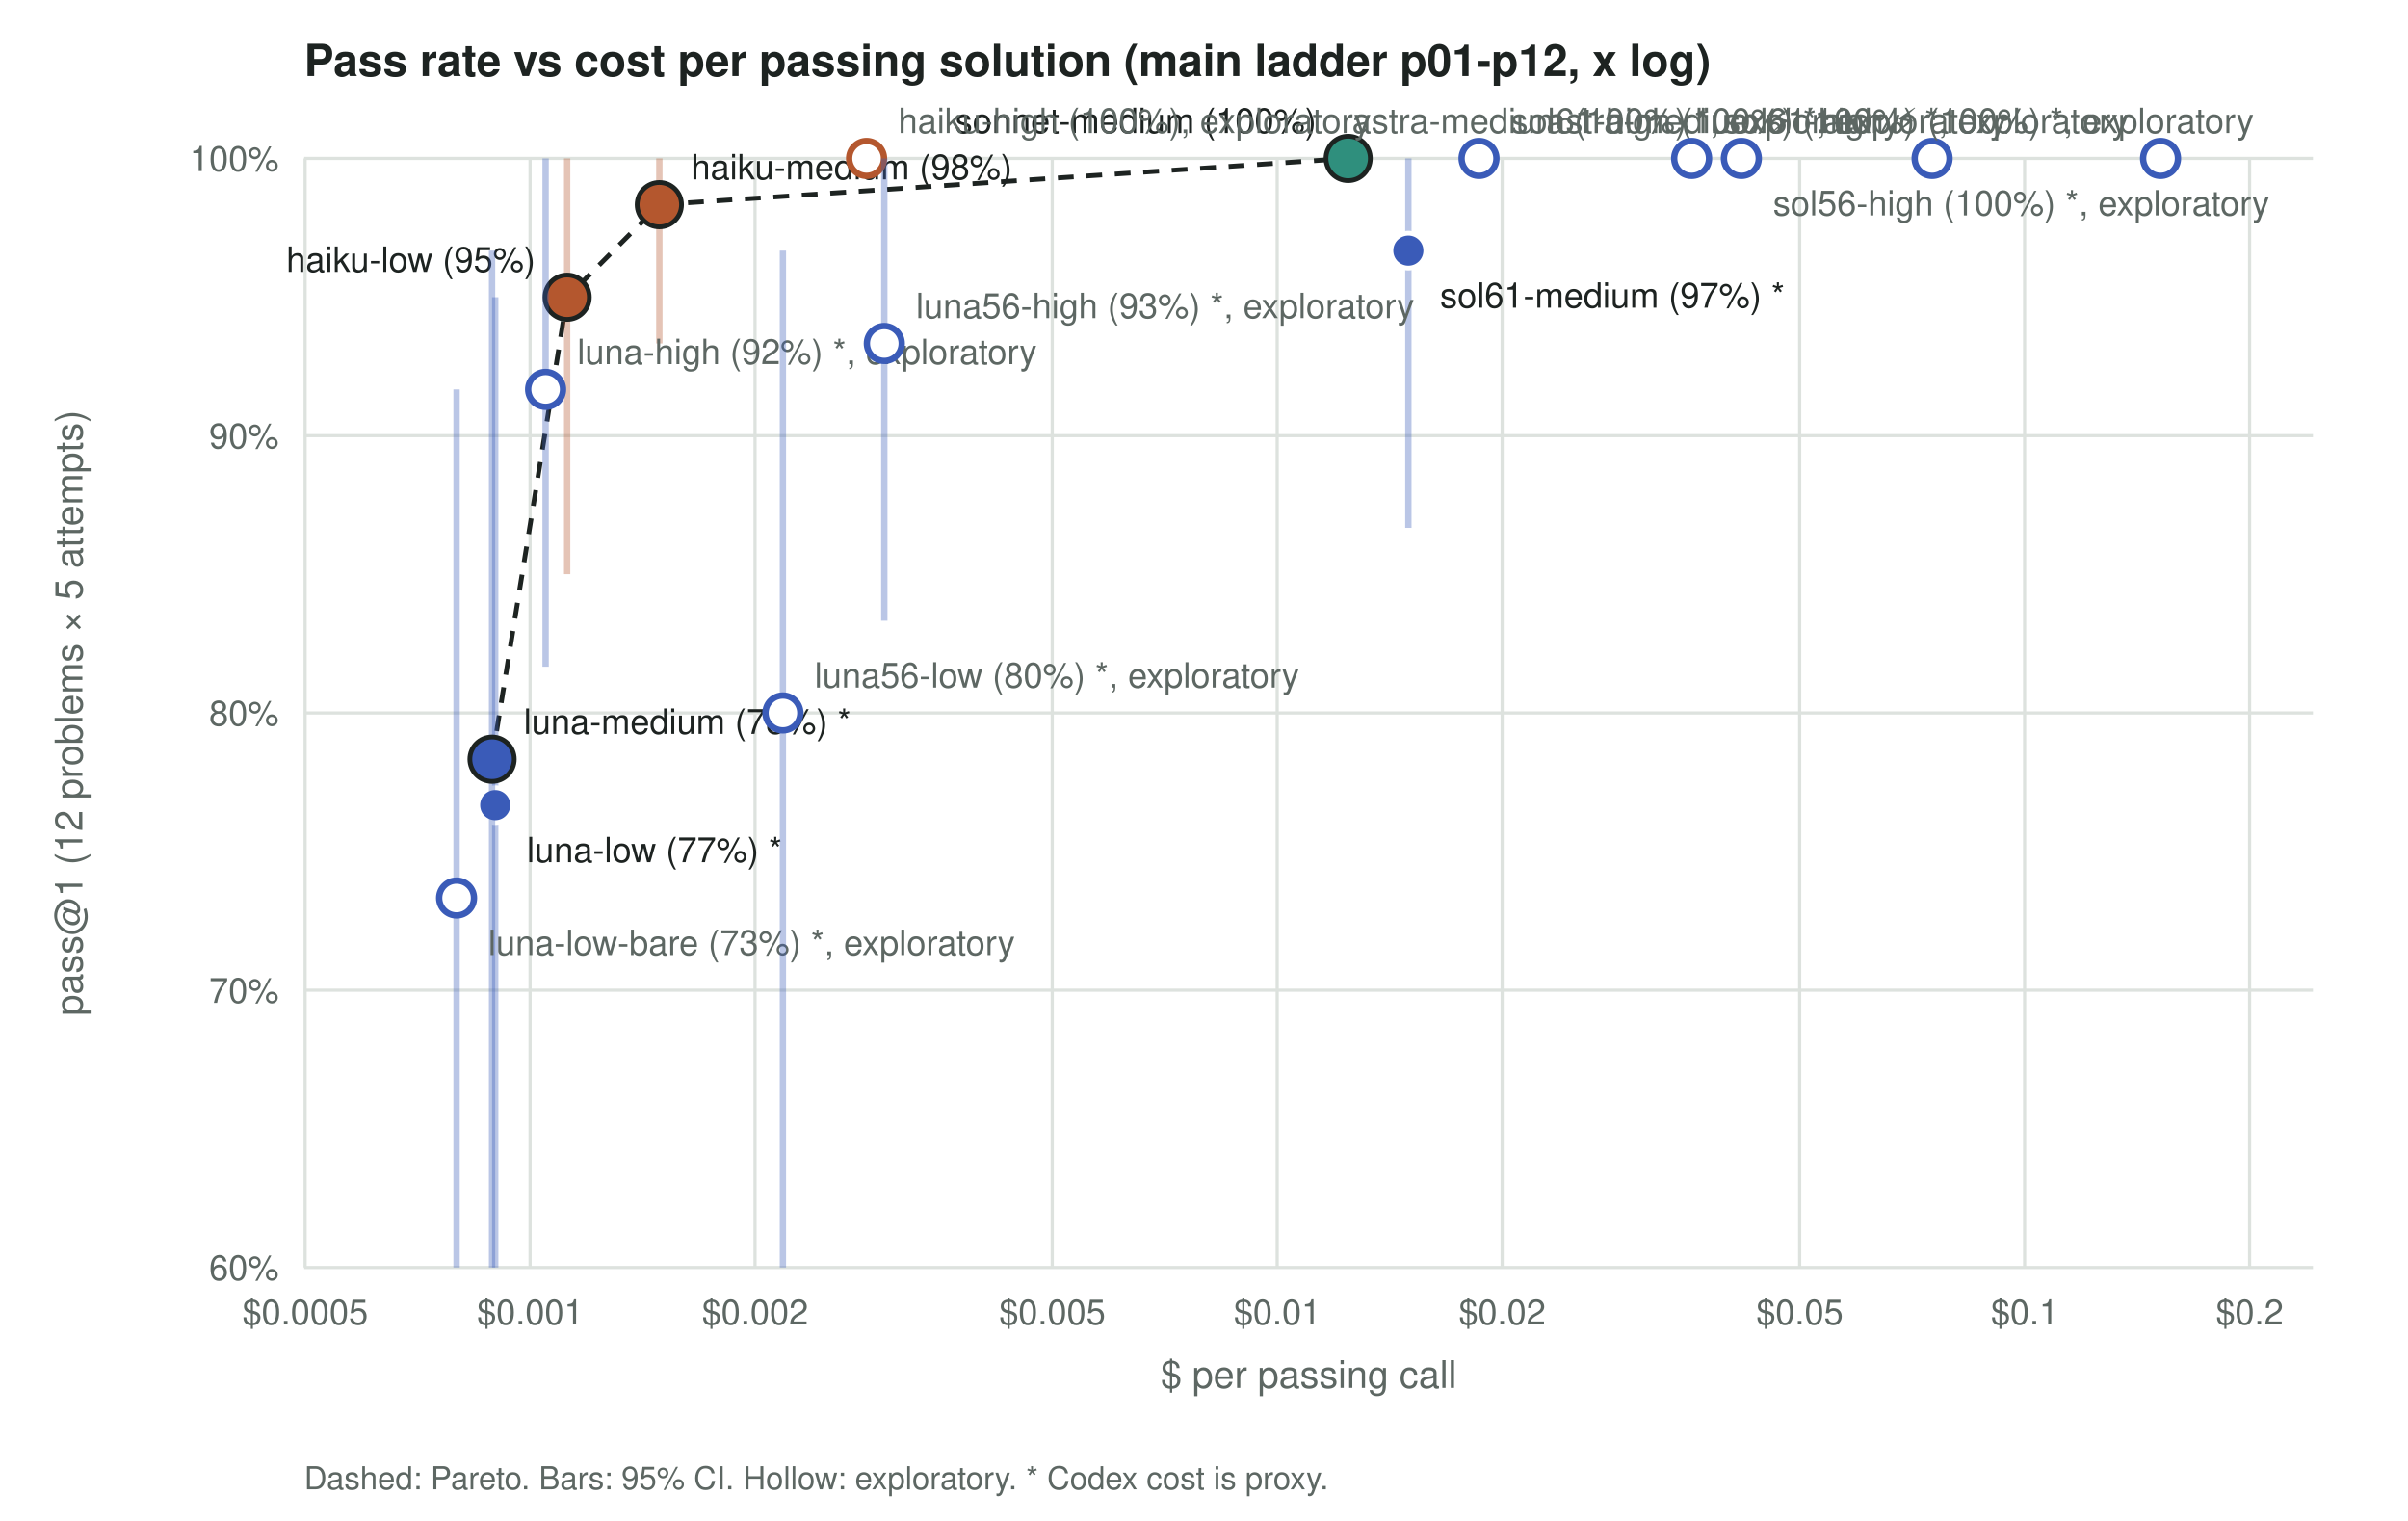
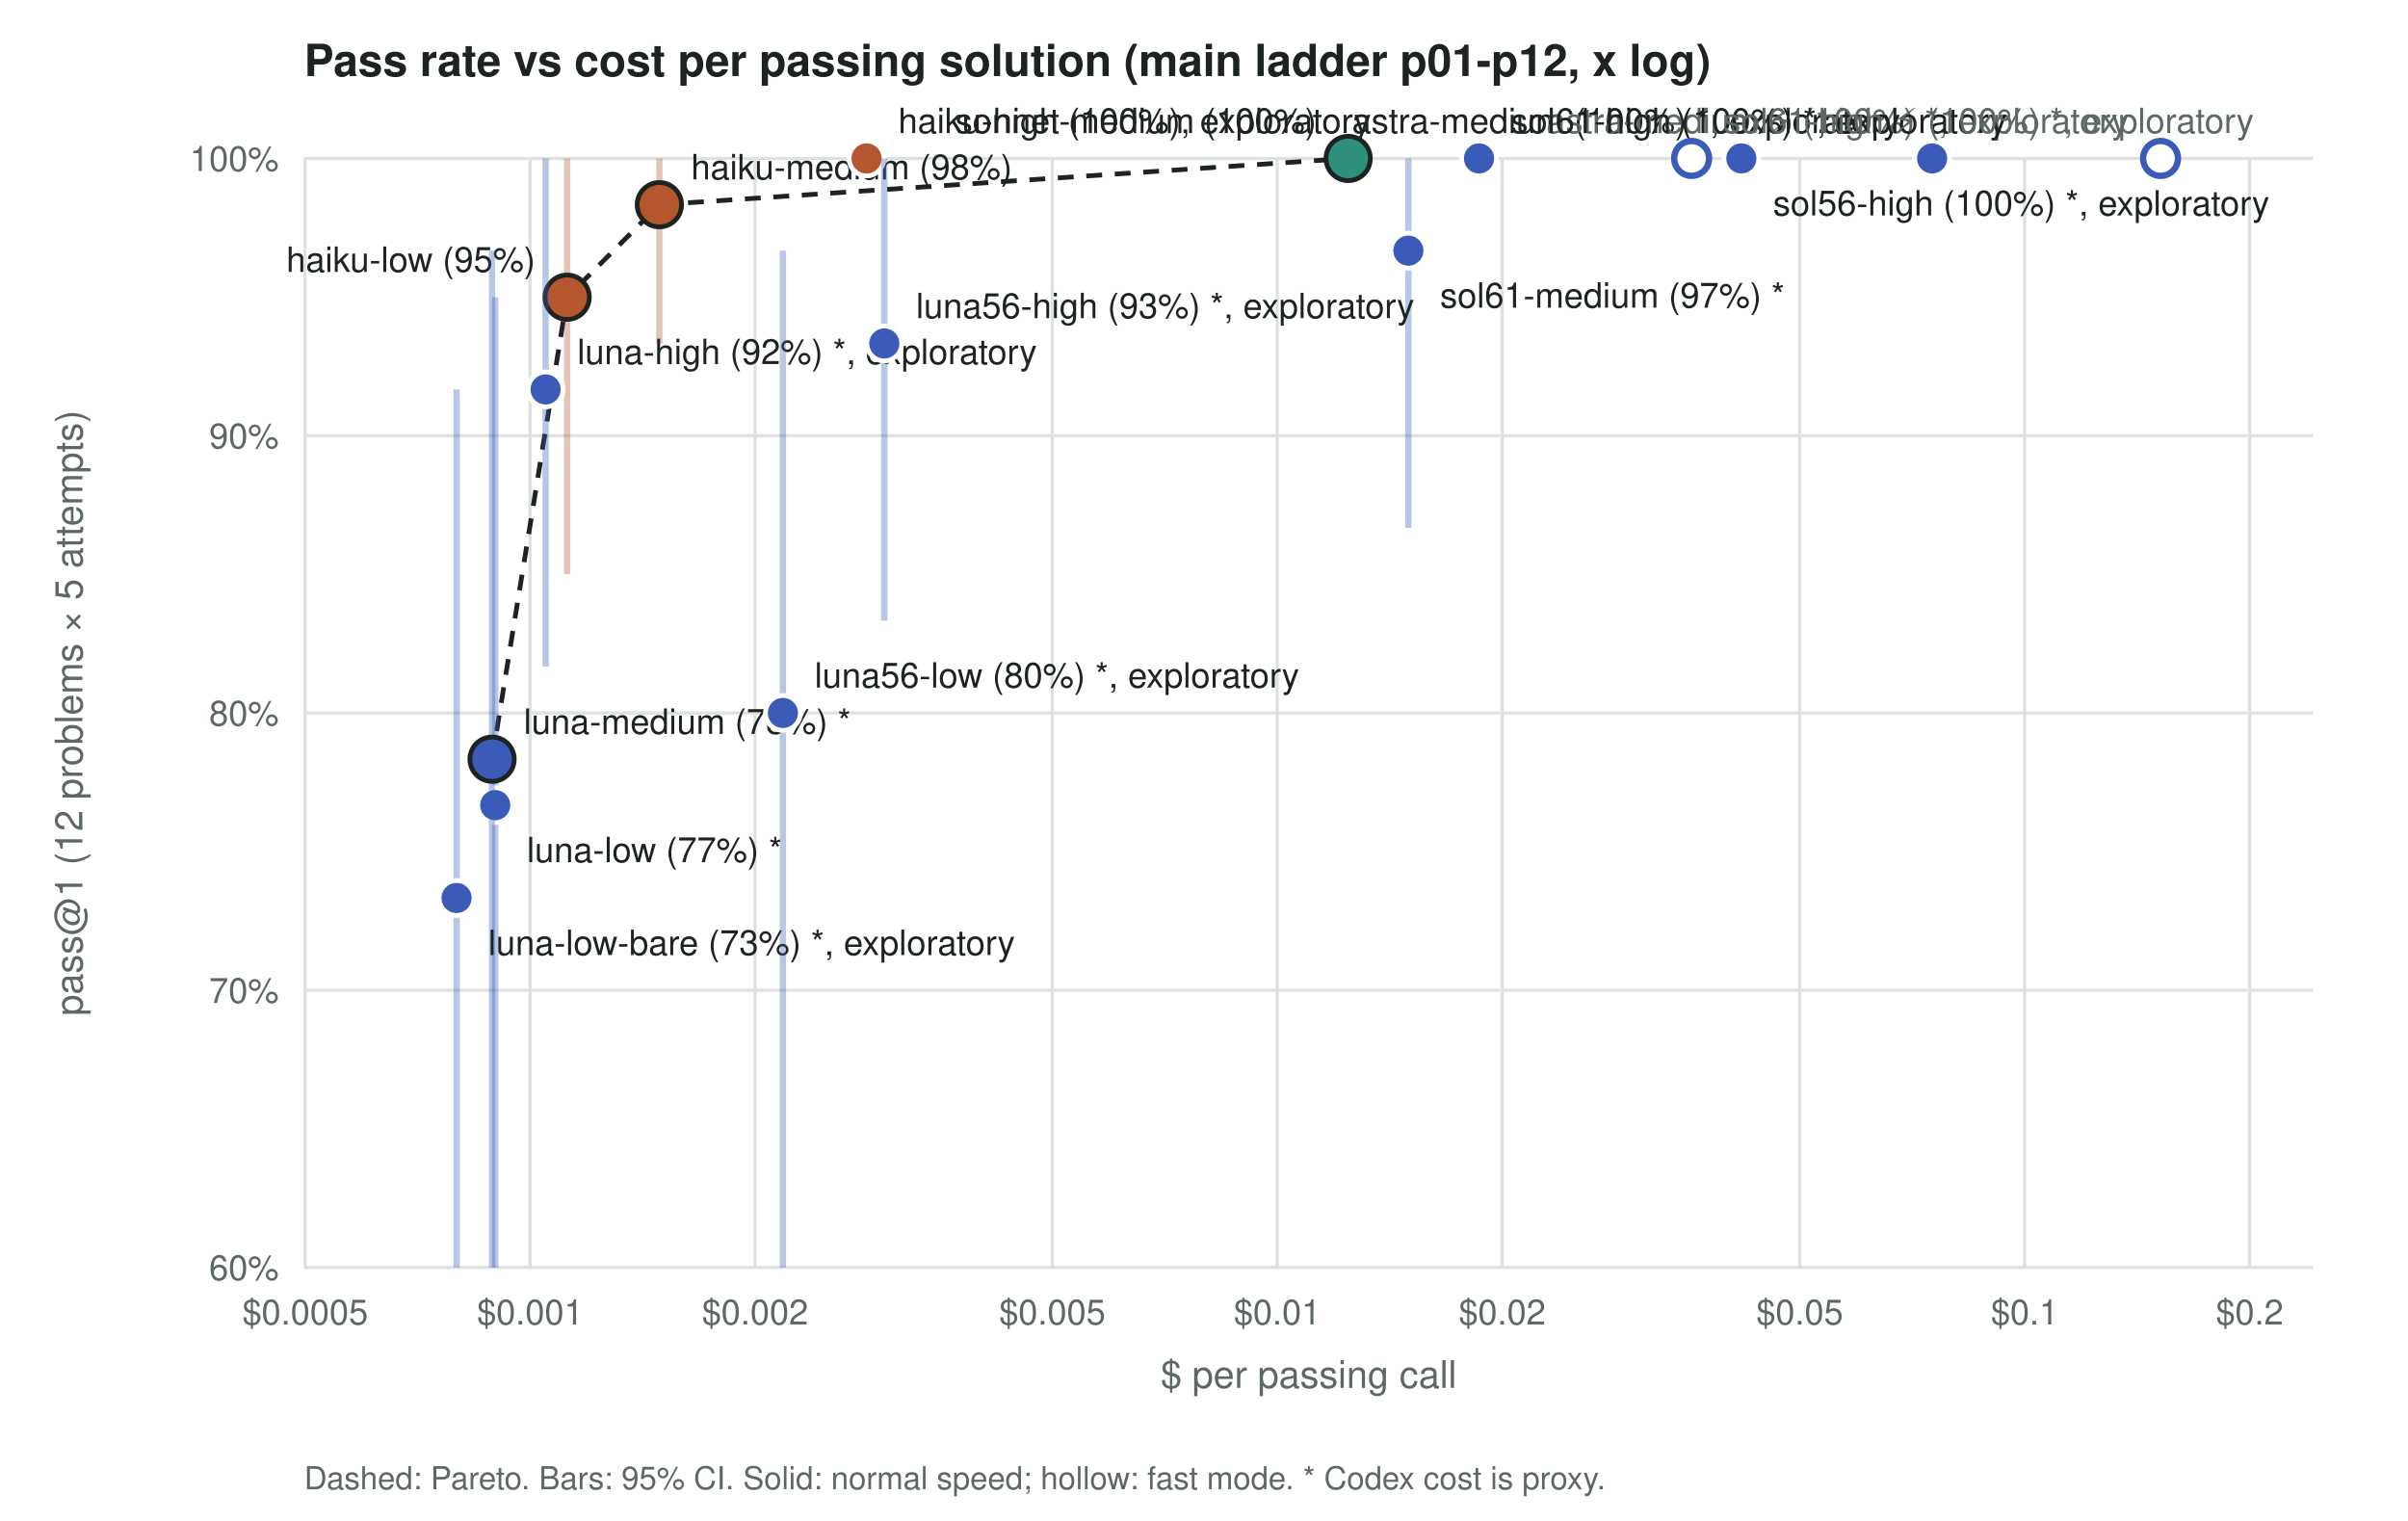
<svg xmlns="http://www.w3.org/2000/svg" viewBox="0 0 760 480" width="760" height="480" font-family="Hanken Grotesk, -apple-system, Segoe UI, Helvetica, Arial, sans-serif" font-size="12">
  <rect width="760" height="480" fill="var(--panel,#ffffff)" />
  <text x="96.0" y="24.0" font-size="14" text-anchor="start" style="fill:var(--fg,#1d2321)" font-weight="600">Pass rate vs cost per passing solution (main ladder p01-p12, x log)</text>
  <line x1="96" x2="730" y1="400.0" y2="400.0" stroke="var(--line,#dde2de)" />
  <text x="88.0" y="404.0" font-size="11" text-anchor="end" style="fill:var(--muted,#5d6763)" font-weight="normal">60%</text>
  <line x1="96" x2="730" y1="312.5" y2="312.5" stroke="var(--line,#dde2de)" />
  <text x="88.0" y="316.5" font-size="11" text-anchor="end" style="fill:var(--muted,#5d6763)" font-weight="normal">70%</text>
  <line x1="96" x2="730" y1="225.0" y2="225.0" stroke="var(--line,#dde2de)" />
  <text x="88.0" y="229.0" font-size="11" text-anchor="end" style="fill:var(--muted,#5d6763)" font-weight="normal">80%</text>
  <line x1="96" x2="730" y1="137.5" y2="137.5" stroke="var(--line,#dde2de)" />
  <text x="88.0" y="141.5" font-size="11" text-anchor="end" style="fill:var(--muted,#5d6763)" font-weight="normal">90%</text>
  <line x1="96" x2="730" y1="50.0" y2="50.0" stroke="var(--line,#dde2de)" />
  <text x="88.0" y="54.0" font-size="11" text-anchor="end" style="fill:var(--muted,#5d6763)" font-weight="normal">100%</text>
  <line x1="96.3" x2="96.3" y1="50" y2="400" stroke="var(--line,#dde2de)" />
  <text x="96.3" y="418.0" font-size="11" text-anchor="middle" style="fill:var(--muted,#5d6763)" font-weight="normal">$0.0005</text>
  <line x1="167.3" x2="167.3" y1="50" y2="400" stroke="var(--line,#dde2de)" />
  <text x="167.3" y="418.0" font-size="11" text-anchor="middle" style="fill:var(--muted,#5d6763)" font-weight="normal">$0.001</text>
  <line x1="238.3" x2="238.3" y1="50" y2="400" stroke="var(--line,#dde2de)" />
  <text x="238.3" y="418.0" font-size="11" text-anchor="middle" style="fill:var(--muted,#5d6763)" font-weight="normal">$0.002</text>
  <line x1="332.1" x2="332.1" y1="50" y2="400" stroke="var(--line,#dde2de)" />
  <text x="332.1" y="418.0" font-size="11" text-anchor="middle" style="fill:var(--muted,#5d6763)" font-weight="normal">$0.005</text>
  <line x1="403.1" x2="403.1" y1="50" y2="400" stroke="var(--line,#dde2de)" />
  <text x="403.1" y="418.0" font-size="11" text-anchor="middle" style="fill:var(--muted,#5d6763)" font-weight="normal">$0.01</text>
  <line x1="474.1" x2="474.1" y1="50" y2="400" stroke="var(--line,#dde2de)" />
  <text x="474.1" y="418.0" font-size="11" text-anchor="middle" style="fill:var(--muted,#5d6763)" font-weight="normal">$0.02</text>
  <line x1="568.0" x2="568.0" y1="50" y2="400" stroke="var(--line,#dde2de)" />
  <text x="568.0" y="418.0" font-size="11" text-anchor="middle" style="fill:var(--muted,#5d6763)" font-weight="normal">$0.05</text>
  <line x1="639.0" x2="639.0" y1="50" y2="400" stroke="var(--line,#dde2de)" />
  <text x="639.0" y="418.0" font-size="11" text-anchor="middle" style="fill:var(--muted,#5d6763)" font-weight="normal">$0.1</text>
  <line x1="710.0" x2="710.0" y1="50" y2="400" stroke="var(--line,#dde2de)" />
  <text x="710.0" y="418.0" font-size="11" text-anchor="middle" style="fill:var(--muted,#5d6763)" font-weight="normal">$0.2</text>
  <text x="413.0" y="438.0" font-size="12" text-anchor="middle" style="fill:var(--muted,#5d6763)" font-weight="normal">$ per passing call</text>
  <text x="26.0" y="225.0" font-size="12" text-anchor="middle" style="fill:var(--muted,#5d6763)" font-weight="normal" transform="rotate(-90 26 225.0)">pass@1 (12 problems × 5 attempts)</text>
  <polyline points="155.3,239.6 179.0,93.8 208.1,64.6 425.5,50.0" fill="none" stroke="var(--fg,#1d2321)" stroke-width="1.5" stroke-dasharray="5 4" />
  <line x1="179.0" x2="179.0" y1="181.2" y2="50.0" stroke="var(--claude,#b4572e)" stroke-width="2" opacity="0.35" />
  <circle cx="179.0" cy="93.8" r="7" fill="var(--claude,#b4572e)" stroke="var(--fg,#1d2321)" stroke-width="1.5" />
  <text x="169.0" y="85.8" font-size="11" text-anchor="end" style="fill:var(--fg,#1d2321)" font-weight="normal">haiku-low (95%)</text>
  <line x1="208.1" x2="208.1" y1="108.4" y2="50.0" stroke="var(--claude,#b4572e)" stroke-width="2" opacity="0.35" />
  <circle cx="208.1" cy="64.6" r="7" fill="var(--claude,#b4572e)" stroke="var(--fg,#1d2321)" stroke-width="1.5" />
  <text x="218.1" y="56.6" font-size="11" text-anchor="start" style="fill:var(--fg,#1d2321)" font-weight="normal">haiku-medium (98%)</text>
  <line x1="425.5" x2="425.5" y1="50.0" y2="50.0" stroke="var(--sonnet,#2f8f7d)" stroke-width="2" opacity="0.35" />
  <circle cx="425.5" cy="50.0" r="7" fill="var(--sonnet,#2f8f7d)" stroke="var(--fg,#1d2321)" stroke-width="1.5" />
  <text x="415.5" y="42.0" font-size="11" text-anchor="end" style="fill:var(--fg,#1d2321)" font-weight="normal">sonnet-medium (100%)</text>
  <line x1="156.3" x2="156.3" y1="400.0" y2="93.8" stroke="var(--codex,#3a5bb8)" stroke-width="2" opacity="0.35" />
  <circle cx="156.3" cy="254.1" r="5.5" fill="var(--codex,#3a5bb8)" stroke="var(--panel,#ffffff)" stroke-width="1.5" />
  <text x="166.3" y="272.1" font-size="11" text-anchor="start" style="fill:var(--fg,#1d2321)" font-weight="normal">luna-low (77%) *</text>
  <line x1="155.3" x2="155.3" y1="400.0" y2="79.1" stroke="var(--codex,#3a5bb8)" stroke-width="2" opacity="0.35" />
  <circle cx="155.3" cy="239.6" r="7" fill="var(--codex,#3a5bb8)" stroke="var(--fg,#1d2321)" stroke-width="1.5" />
  <text x="165.3" y="231.6" font-size="11" text-anchor="start" style="fill:var(--fg,#1d2321)" font-weight="normal">luna-medium (78%) *</text>
  <line x1="444.5" x2="444.5" y1="166.6" y2="50.0" stroke="var(--codex,#3a5bb8)" stroke-width="2" opacity="0.35" />
  <circle cx="444.5" cy="79.1" r="5.5" fill="var(--codex,#3a5bb8)" stroke="var(--panel,#ffffff)" stroke-width="1.5" />
  <text x="454.5" y="97.1" font-size="11" text-anchor="start" style="fill:var(--fg,#1d2321)" font-weight="normal">sol61-medium (97%) *</text>
  <line x1="609.8" x2="609.8" y1="50.0" y2="50.0" stroke="var(--codex,#3a5bb8)" stroke-width="2" opacity="0.35" />
-   <circle cx="609.8" cy="50.0" r="5.5" fill="var(--panel,#ffffff)" stroke="var(--codex,#3a5bb8)" stroke-width="2" />
-   <text x="599.8" y="42.0" font-size="11" text-anchor="end" style="fill:var(--muted,#5d6763)" font-weight="normal">astra-medium (100%) *, exploratory</text>
+   <circle cx="609.8" cy="50.0" r="5.5" fill="var(--codex,#3a5bb8)" stroke="var(--panel,#ffffff)" stroke-width="1.5" />
+   <text x="599.8" y="42.0" font-size="11" text-anchor="end" style="fill:var(--fg,#1d2321)" font-weight="normal">astra-medium (100%) *, exploratory</text>
  <line x1="681.9" x2="681.9" y1="50.0" y2="50.0" stroke="var(--codex,#3a5bb8)" stroke-width="2" opacity="0.35" />
  <circle cx="681.9" cy="50.0" r="5.5" fill="var(--panel,#ffffff)" stroke="var(--codex,#3a5bb8)" stroke-width="2" />
  <text x="671.9" y="42.0" font-size="11" text-anchor="end" style="fill:var(--muted,#5d6763)" font-weight="normal">astra-medium ⚡ (100%) *, exploratory</text>
  <line x1="273.5" x2="273.5" y1="50.0" y2="50.0" stroke="var(--claude,#b4572e)" stroke-width="2" opacity="0.35" />
-   <circle cx="273.5" cy="50.0" r="5.5" fill="var(--panel,#ffffff)" stroke="var(--claude,#b4572e)" stroke-width="2" />
-   <text x="283.5" y="42.0" font-size="11" text-anchor="start" style="fill:var(--muted,#5d6763)" font-weight="normal">haiku-high (100%), exploratory</text>
+   <circle cx="273.5" cy="50.0" r="5.5" fill="var(--claude,#b4572e)" stroke="var(--panel,#ffffff)" stroke-width="1.5" />
+   <text x="283.5" y="42.0" font-size="11" text-anchor="start" style="fill:var(--fg,#1d2321)" font-weight="normal">haiku-high (100%), exploratory</text>
  <line x1="172.2" x2="172.2" y1="210.4" y2="50.0" stroke="var(--codex,#3a5bb8)" stroke-width="2" opacity="0.35" />
-   <circle cx="172.2" cy="122.9" r="5.5" fill="var(--panel,#ffffff)" stroke="var(--codex,#3a5bb8)" stroke-width="2" />
-   <text x="182.2" y="114.9" font-size="11" text-anchor="start" style="fill:var(--muted,#5d6763)" font-weight="normal">luna-high (92%) *, exploratory</text>
+   <circle cx="172.2" cy="122.9" r="5.5" fill="var(--codex,#3a5bb8)" stroke="var(--panel,#ffffff)" stroke-width="1.5" />
+   <text x="182.2" y="114.9" font-size="11" text-anchor="start" style="fill:var(--fg,#1d2321)" font-weight="normal">luna-high (92%) *, exploratory</text>
  <line x1="144.1" x2="144.1" y1="400.0" y2="122.9" stroke="var(--codex,#3a5bb8)" stroke-width="2" opacity="0.35" />
-   <circle cx="144.1" cy="283.4" r="5.5" fill="var(--panel,#ffffff)" stroke="var(--codex,#3a5bb8)" stroke-width="2" />
-   <text x="154.1" y="301.4" font-size="11" text-anchor="start" style="fill:var(--muted,#5d6763)" font-weight="normal">luna-low-bare (73%) *, exploratory</text>
+   <circle cx="144.1" cy="283.4" r="5.5" fill="var(--codex,#3a5bb8)" stroke="var(--panel,#ffffff)" stroke-width="1.5" />
+   <text x="154.1" y="301.4" font-size="11" text-anchor="start" style="fill:var(--fg,#1d2321)" font-weight="normal">luna-low-bare (73%) *, exploratory</text>
  <line x1="279.1" x2="279.1" y1="195.9" y2="50.0" stroke="var(--codex,#3a5bb8)" stroke-width="2" opacity="0.35" />
-   <circle cx="279.1" cy="108.4" r="5.5" fill="var(--panel,#ffffff)" stroke="var(--codex,#3a5bb8)" stroke-width="2" />
-   <text x="289.1" y="100.4" font-size="11" text-anchor="start" style="fill:var(--muted,#5d6763)" font-weight="normal">luna56-high (93%) *, exploratory</text>
+   <circle cx="279.1" cy="108.4" r="5.5" fill="var(--codex,#3a5bb8)" stroke="var(--panel,#ffffff)" stroke-width="1.5" />
+   <text x="289.1" y="100.4" font-size="11" text-anchor="start" style="fill:var(--fg,#1d2321)" font-weight="normal">luna56-high (93%) *, exploratory</text>
  <line x1="247.1" x2="247.1" y1="400.0" y2="79.1" stroke="var(--codex,#3a5bb8)" stroke-width="2" opacity="0.35" />
-   <circle cx="247.1" cy="225.0" r="5.5" fill="var(--panel,#ffffff)" stroke="var(--codex,#3a5bb8)" stroke-width="2" />
-   <text x="257.1" y="217.0" font-size="11" text-anchor="start" style="fill:var(--muted,#5d6763)" font-weight="normal">luna56-low (80%) *, exploratory</text>
+   <circle cx="247.1" cy="225.0" r="5.5" fill="var(--codex,#3a5bb8)" stroke="var(--panel,#ffffff)" stroke-width="1.5" />
+   <text x="257.1" y="217.0" font-size="11" text-anchor="start" style="fill:var(--fg,#1d2321)" font-weight="normal">luna56-low (80%) *, exploratory</text>
  <line x1="549.6" x2="549.6" y1="50.0" y2="50.0" stroke="var(--codex,#3a5bb8)" stroke-width="2" opacity="0.35" />
-   <circle cx="549.6" cy="50.0" r="5.5" fill="var(--panel,#ffffff)" stroke="var(--codex,#3a5bb8)" stroke-width="2" />
-   <text x="559.6" y="68.0" font-size="11" text-anchor="start" style="fill:var(--muted,#5d6763)" font-weight="normal">sol56-high (100%) *, exploratory</text>
+   <circle cx="549.6" cy="50.0" r="5.5" fill="var(--codex,#3a5bb8)" stroke="var(--panel,#ffffff)" stroke-width="1.5" />
+   <text x="559.6" y="68.0" font-size="11" text-anchor="start" style="fill:var(--fg,#1d2321)" font-weight="normal">sol56-high (100%) *, exploratory</text>
  <line x1="466.8" x2="466.8" y1="50.0" y2="50.0" stroke="var(--codex,#3a5bb8)" stroke-width="2" opacity="0.35" />
-   <circle cx="466.8" cy="50.0" r="5.5" fill="var(--panel,#ffffff)" stroke="var(--codex,#3a5bb8)" stroke-width="2" />
-   <text x="476.8" y="42.0" font-size="11" text-anchor="start" style="fill:var(--muted,#5d6763)" font-weight="normal">sol61-high (100%) *, exploratory</text>
+   <circle cx="466.8" cy="50.0" r="5.5" fill="var(--codex,#3a5bb8)" stroke="var(--panel,#ffffff)" stroke-width="1.5" />
+   <text x="476.8" y="42.0" font-size="11" text-anchor="start" style="fill:var(--fg,#1d2321)" font-weight="normal">sol61-high (100%) *, exploratory</text>
  <line x1="533.9" x2="533.9" y1="50.0" y2="50.0" stroke="var(--codex,#3a5bb8)" stroke-width="2" opacity="0.35" />
  <circle cx="533.9" cy="50.0" r="5.5" fill="var(--panel,#ffffff)" stroke="var(--codex,#3a5bb8)" stroke-width="2" />
  <text x="543.9" y="42.0" font-size="11" text-anchor="start" style="fill:var(--muted,#5d6763)" font-weight="normal">sol61-high ⚡ (100%) *, exploratory</text>
-   <text x="96.0" y="470.0" font-size="10" text-anchor="start" style="fill:var(--muted,#5d6763)" font-weight="normal">Dashed: Pareto. Bars: 95% CI. Hollow: exploratory. * Codex cost is proxy.</text>
+   <text x="96.0" y="470.0" font-size="10" text-anchor="start" style="fill:var(--muted,#5d6763)" font-weight="normal">Dashed: Pareto. Bars: 95% CI. Solid: normal speed; hollow: fast mode. * Codex cost is proxy.</text>
</svg>
